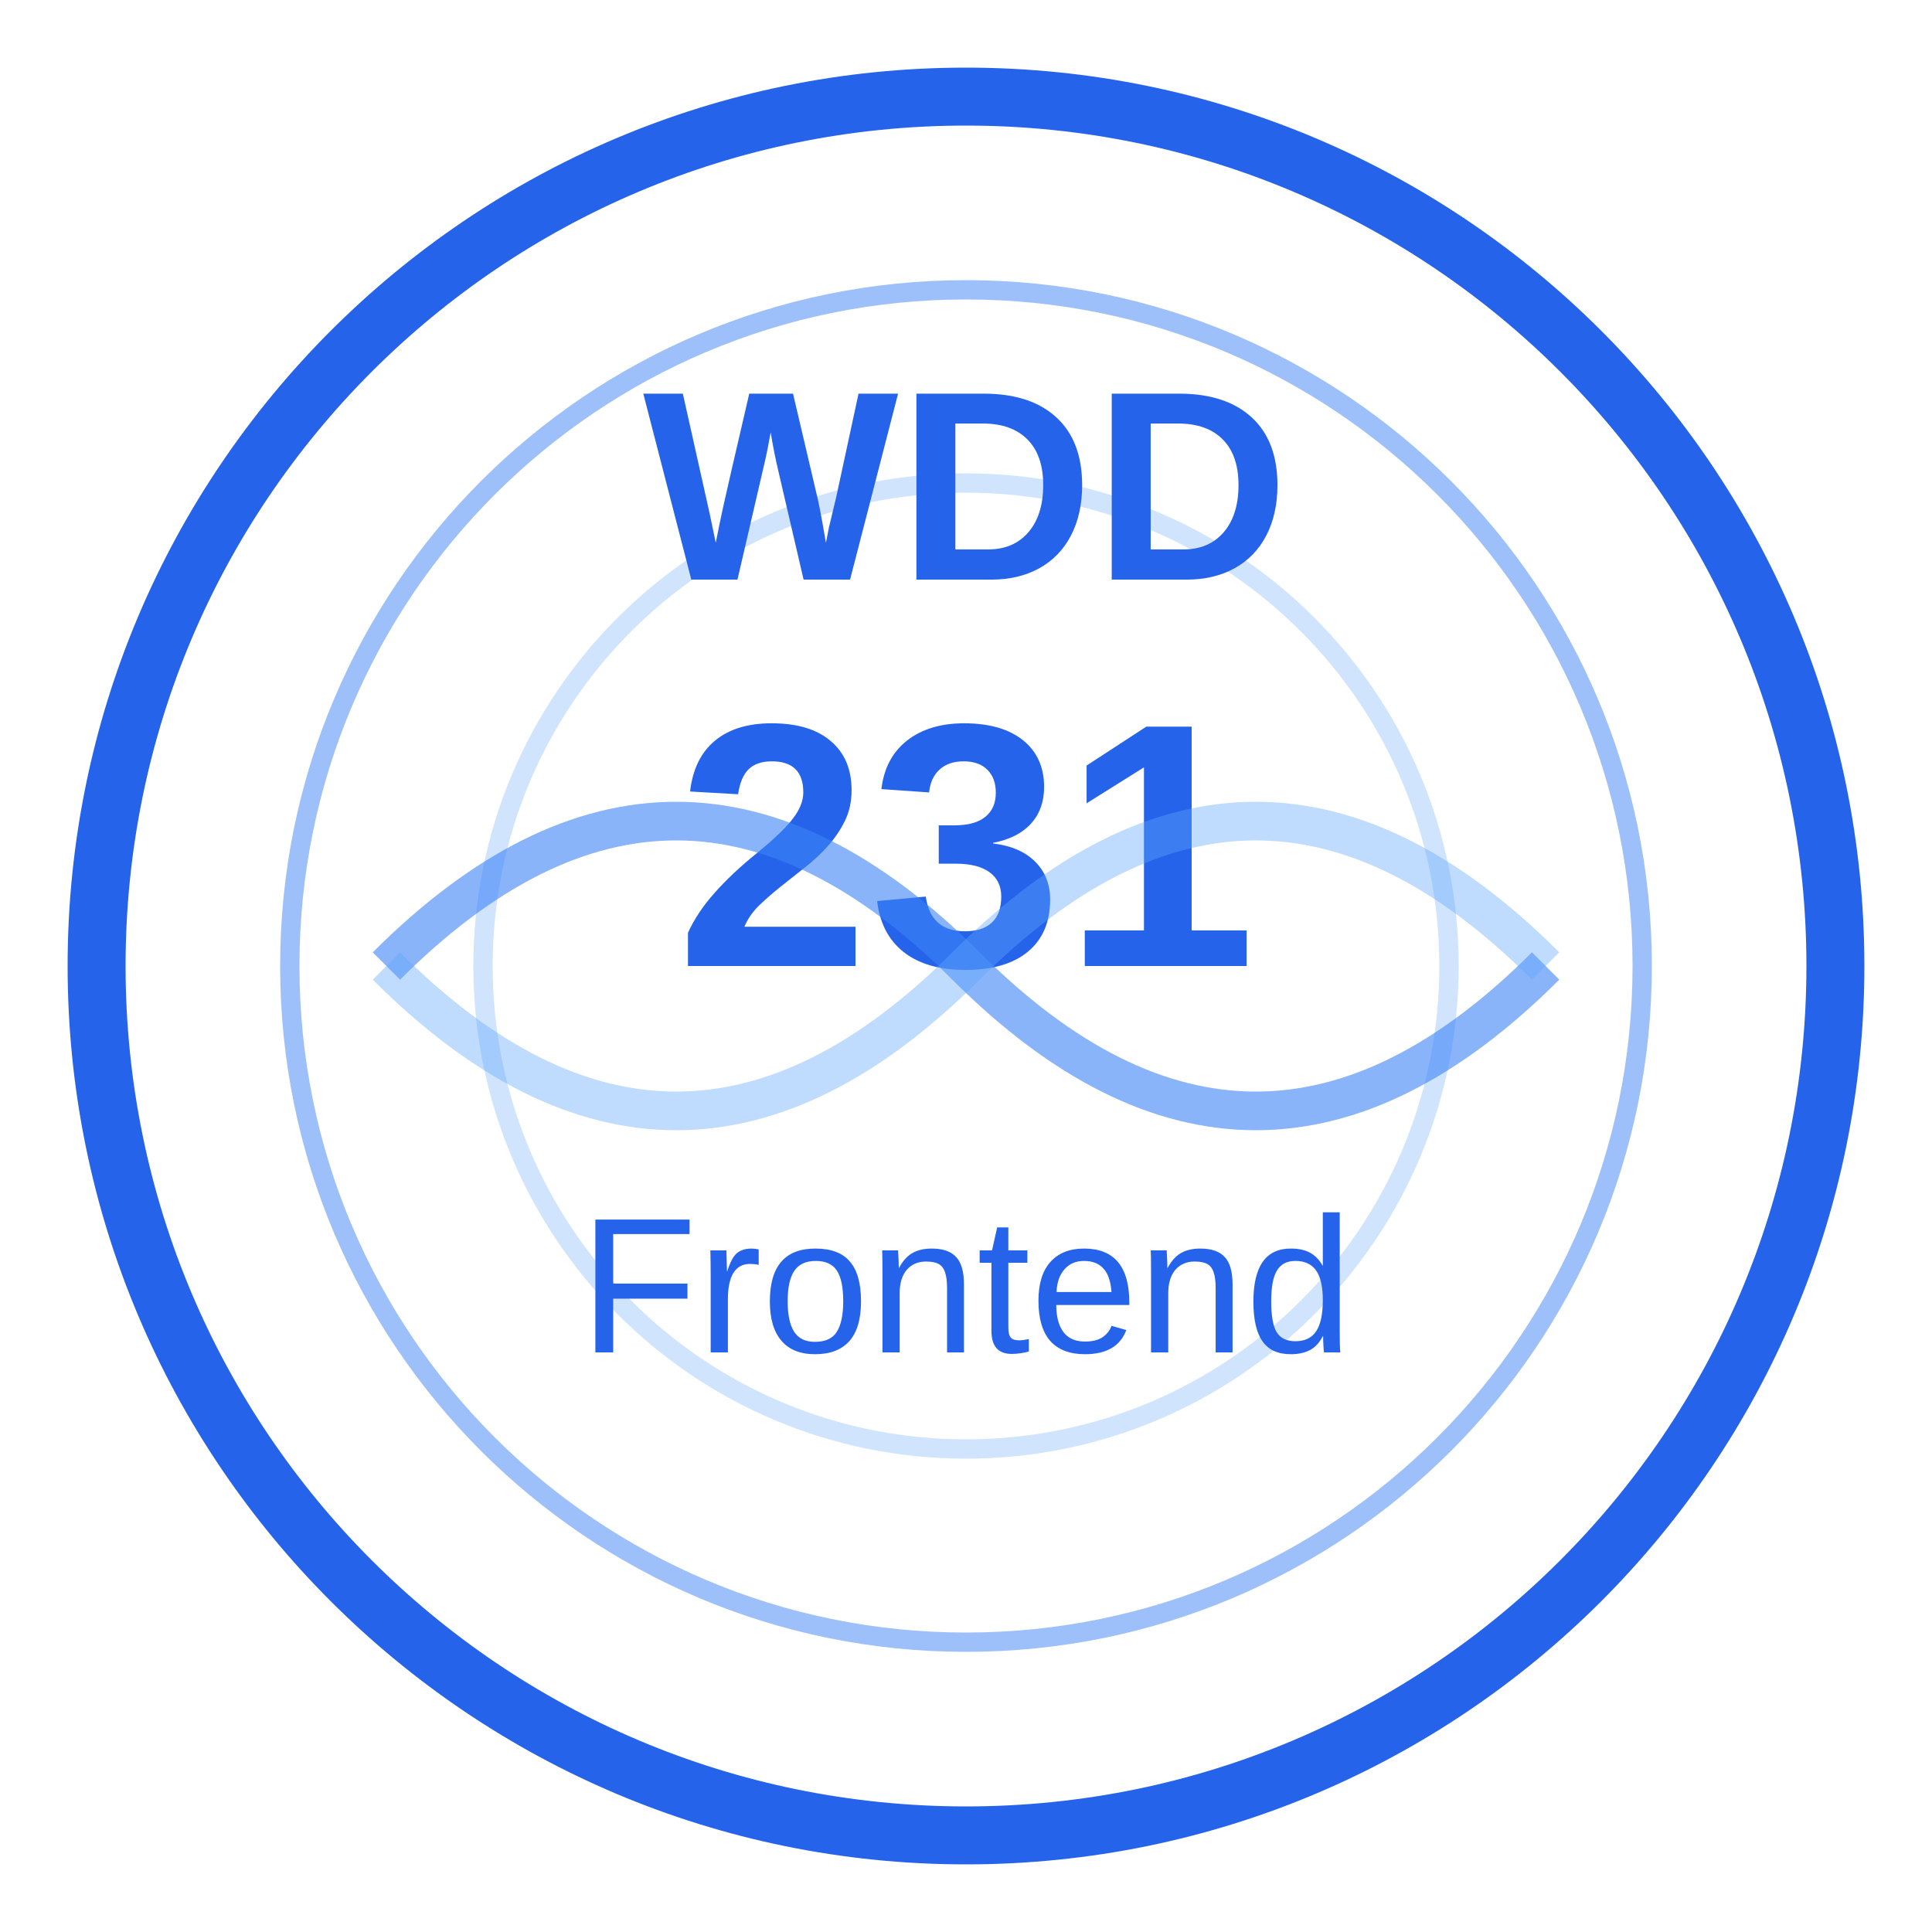
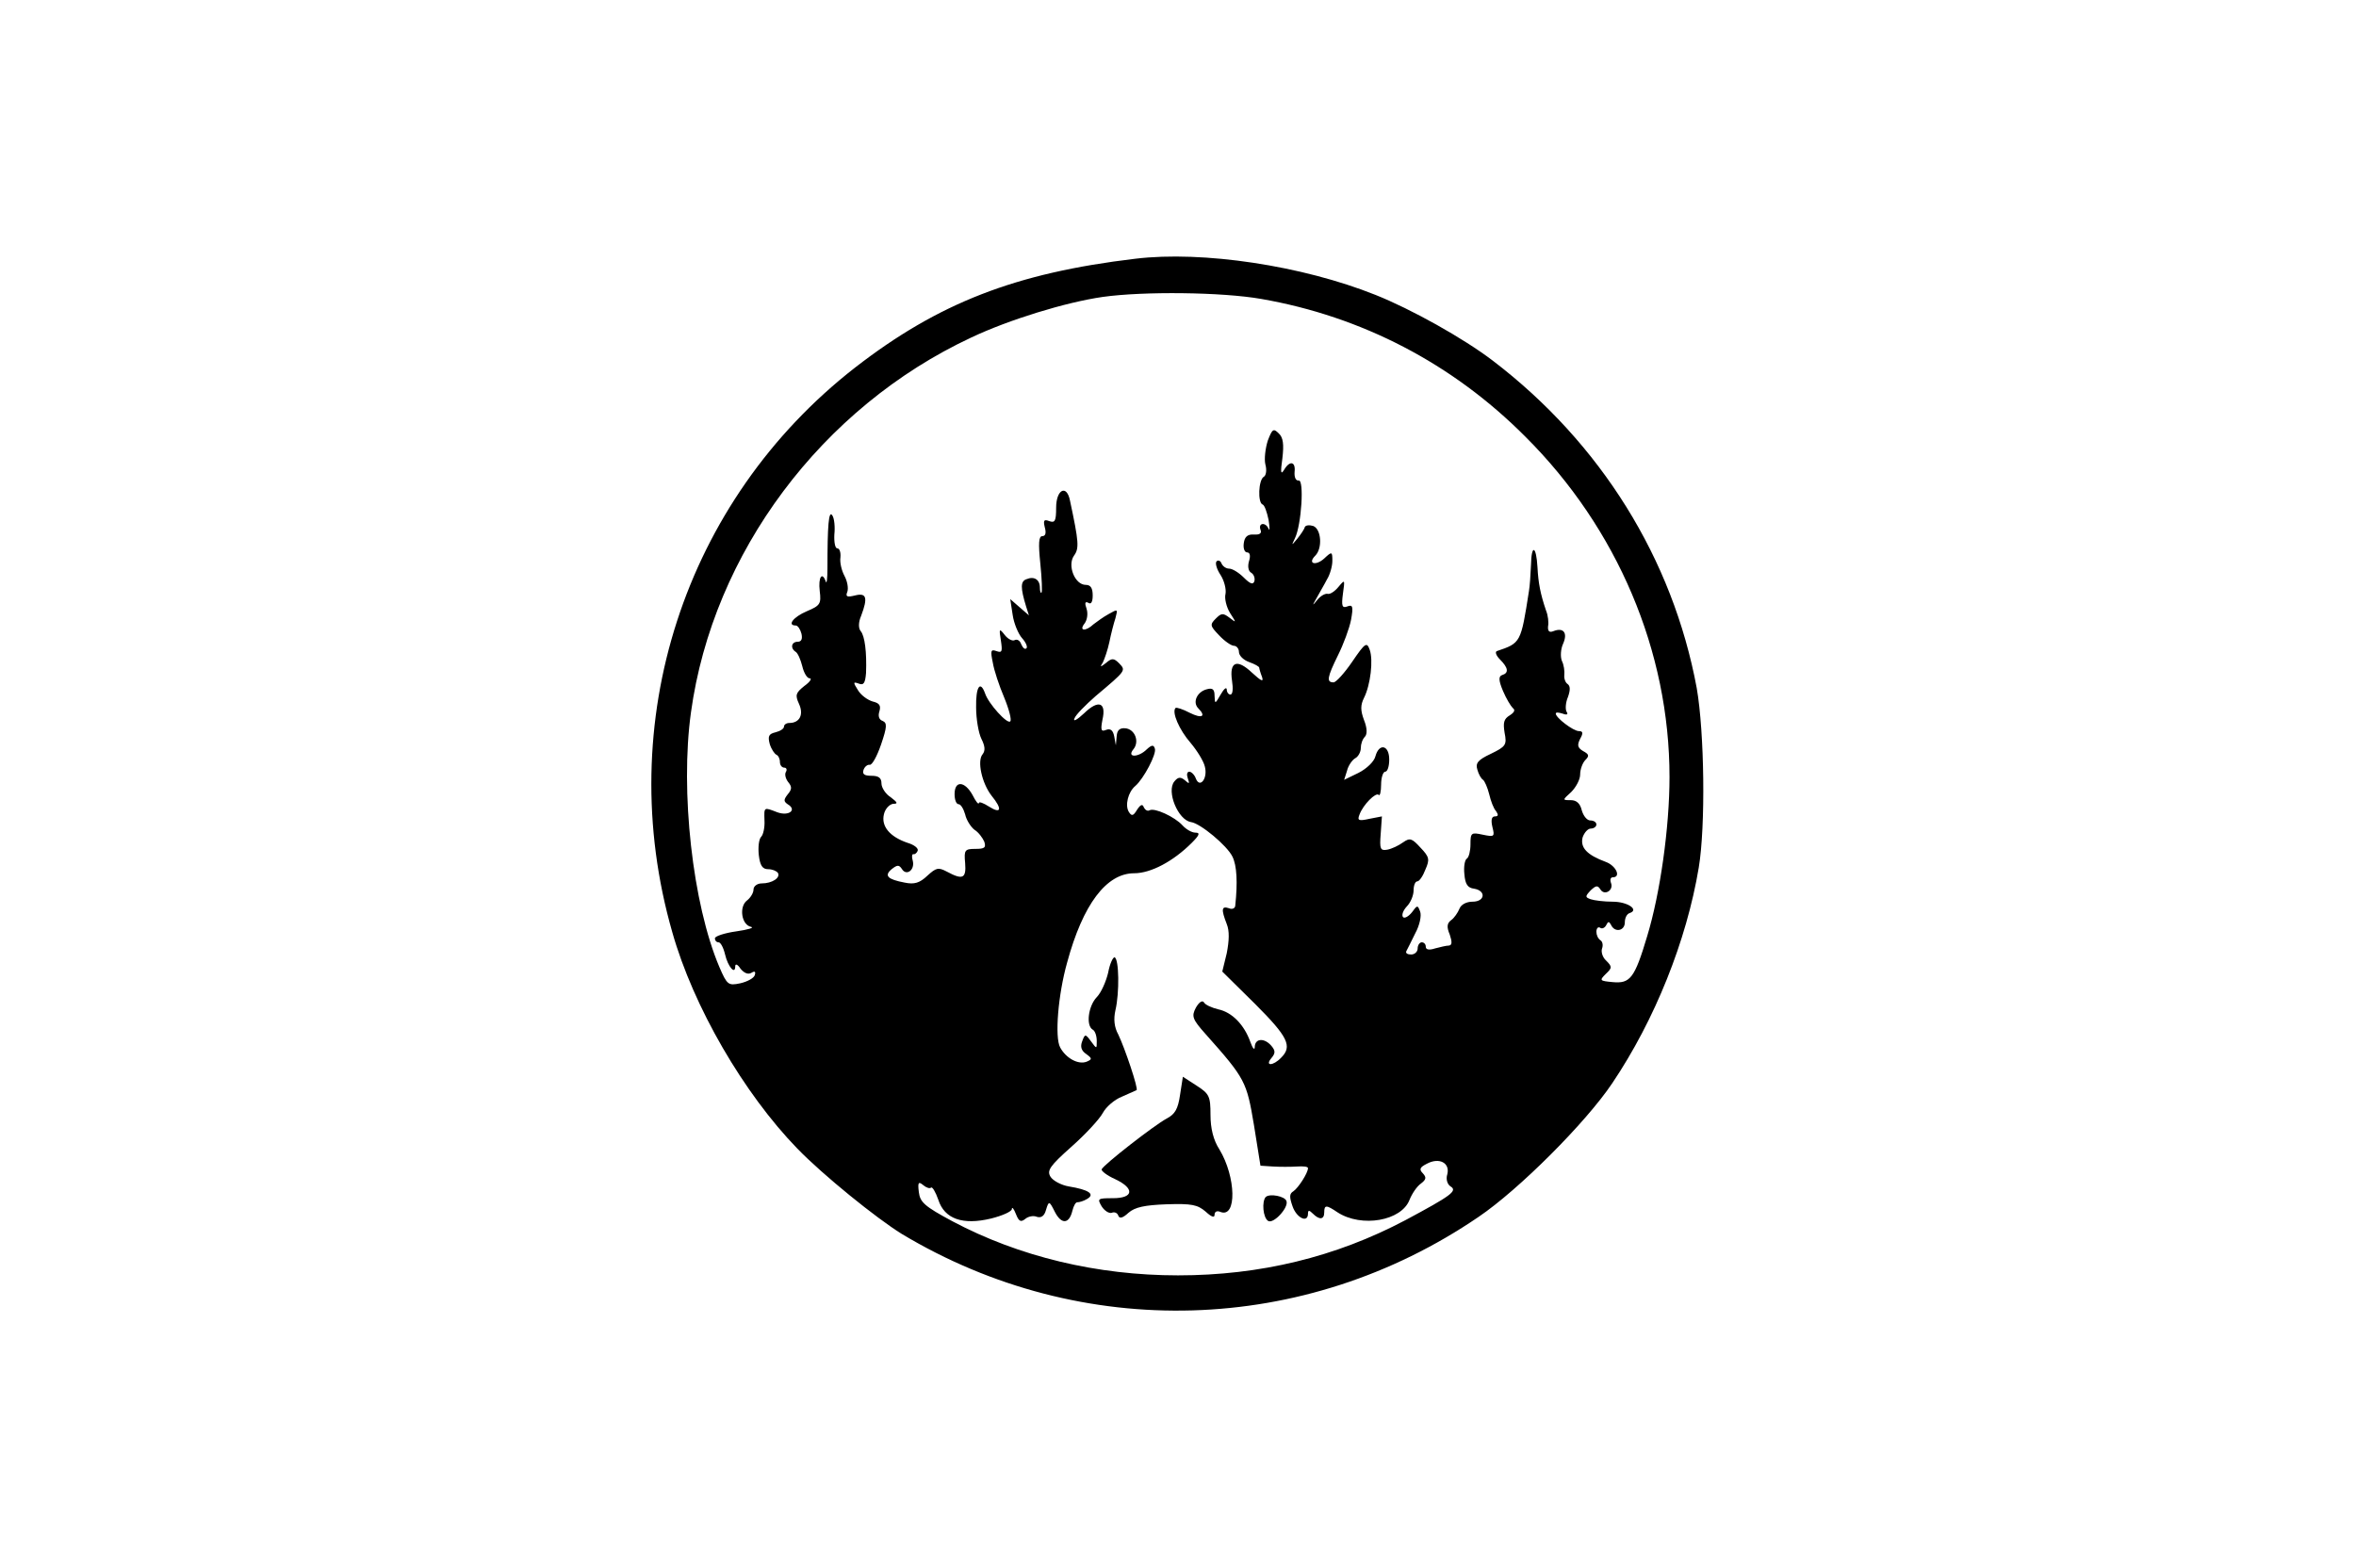
- <svg xmlns="http://www.w3.org/2000/svg" viewBox="0 0 100 100">
-   <circle cx="50" cy="50" r="45" stroke="#2563eb" stroke-width="3" fill="none" />
-   <circle cx="50" cy="50" r="35" stroke="#3b82f6" stroke-width="1" fill="none" opacity="0.5" />
-   <circle cx="50" cy="50" r="25" stroke="#60a5fa" stroke-width="1" fill="none" opacity="0.3" />
-   <text x="50" y="30" font-family="Arial, sans-serif" font-size="14" font-weight="bold" text-anchor="middle" fill="#2563eb">WDD</text>
-   <text x="50" y="50" font-family="Arial, sans-serif" font-size="18" font-weight="bold" text-anchor="middle" fill="#2563eb">231</text>
-   <text x="50" y="70" font-family="Arial, sans-serif" font-size="10" text-anchor="middle" fill="#2563eb">Frontend</text>
-   <path d="M 20 50 Q 35 35 50 50 Q 65 65 80 50" stroke="#3b82f6" stroke-width="2" fill="none" opacity="0.6" />
-   <path d="M 20 50 Q 35 65 50 50 Q 65 35 80 50" stroke="#60a5fa" stroke-width="2" fill="none" opacity="0.4" />
+ <svg xmlns="http://www.w3.org/2000/svg" version="1.0" width="580pt" height="386pt" viewBox="0 0 580 386" preserveAspectRatio="xMidYMid meet">
+   <g transform="translate(0,386) scale(0.1,-0.1)" fill="#000000" stroke="none">
+     <path d="M2795 3223 c-295 -35 -485 -109 -690 -268 -421 -328 -598 -874 -450 -1390 52 -184 176 -397 308 -533 63 -65 194 -171 257 -210 443 -266 992 -250 1420 42 99 67 264 232 329 329 105 156 183 351 213 531 17 102 14 333 -5 442 -59 318 -236 603 -502 806 -72 55 -201 127 -289 162 -180 72 -425 109 -591 89z m310 -99 c247 -43 471 -159 650 -339 227 -226 355 -529 355 -838 0 -124 -23 -287 -55 -392 -31 -104 -42 -117 -85 -113 -32 3 -33 4 -17 20 16 15 16 18 1 33 -9 8 -13 22 -10 30 3 8 1 17 -4 20 -6 4 -10 13 -10 21 0 8 4 13 9 10 5 -4 12 0 15 6 5 10 7 10 12 1 9 -20 34 -15 34 6 0 11 5 21 12 23 24 8 -5 28 -42 28 -21 0 -45 3 -54 6 -14 5 -14 7 0 22 13 12 17 13 24 2 10 -16 33 -2 26 16 -3 8 -1 14 4 14 22 0 8 29 -17 38 -46 17 -63 35 -57 60 4 12 13 22 20 22 8 0 14 5 14 10 0 6 -7 10 -15 10 -8 0 -17 11 -21 25 -4 17 -13 25 -27 25 -21 0 -21 0 1 20 12 12 22 31 22 43 0 13 6 29 13 36 10 10 9 14 -6 22 -13 8 -15 14 -7 30 8 14 7 19 -3 19 -14 0 -57 33 -57 43 0 4 7 3 17 0 10 -4 14 -2 10 4 -4 6 -3 23 3 37 6 17 6 27 -1 32 -5 3 -9 13 -8 22 1 10 -1 25 -6 35 -4 10 -3 29 3 42 12 27 1 41 -24 31 -10 -4 -14 0 -13 12 2 9 0 27 -5 39 -14 41 -19 68 -21 106 -3 54 -15 58 -16 6 -1 -24 -3 -53 -5 -64 -20 -128 -20 -128 -79 -148 -5 -2 -2 -11 8 -21 20 -20 22 -33 5 -38 -9 -3 -9 -13 2 -39 8 -19 19 -37 24 -42 7 -5 4 -11 -7 -18 -15 -9 -17 -18 -13 -43 6 -30 3 -34 -34 -52 -32 -15 -38 -23 -33 -39 3 -11 9 -22 14 -25 4 -3 11 -19 15 -35 4 -17 11 -36 17 -42 6 -9 6 -13 -3 -13 -8 0 -10 -9 -6 -26 6 -24 5 -25 -24 -19 -28 6 -30 5 -30 -24 0 -16 -4 -32 -9 -35 -5 -3 -8 -20 -6 -38 2 -25 8 -34 24 -36 30 -5 27 -32 -4 -32 -15 0 -28 -7 -32 -17 -4 -10 -13 -23 -20 -28 -11 -8 -12 -17 -4 -36 6 -18 6 -26 -2 -27 -7 0 -22 -4 -34 -7 -15 -5 -23 -3 -23 4 0 6 -4 11 -10 11 -5 0 -10 -7 -10 -15 0 -8 -7 -15 -16 -15 -9 0 -14 3 -12 8 2 4 12 23 22 44 11 20 16 44 12 54 -6 16 -7 16 -20 -2 -8 -10 -18 -16 -22 -12 -4 5 0 16 9 26 10 10 17 28 17 40 0 12 4 22 9 22 5 0 14 13 20 29 11 25 10 31 -12 54 -21 23 -26 25 -43 13 -11 -8 -28 -16 -39 -18 -17 -3 -19 2 -16 39 l3 43 -31 -6 c-27 -6 -30 -4 -24 11 9 24 40 55 47 48 3 -4 6 8 6 25 0 18 5 32 10 32 6 0 10 14 10 30 0 36 -25 41 -34 8 -3 -13 -22 -31 -42 -41 l-35 -17 7 22 c3 13 13 27 20 31 8 4 14 16 14 25 0 10 4 22 10 28 6 6 6 21 -2 41 -9 24 -9 37 0 55 16 32 23 93 14 118 -7 20 -11 18 -43 -29 -19 -28 -40 -51 -46 -51 -18 0 -16 12 11 67 13 26 28 66 32 87 6 33 4 38 -9 33 -13 -5 -15 1 -11 31 5 36 5 36 -11 17 -9 -11 -21 -19 -27 -17 -6 1 -17 -5 -25 -15 -13 -16 -13 -15 -1 6 7 13 19 33 25 45 7 11 13 32 13 45 0 23 -1 24 -20 6 -21 -19 -42 -13 -22 7 18 18 15 65 -5 73 -10 3 -19 2 -21 -3 -1 -5 -10 -18 -18 -28 -15 -18 -15 -18 -6 1 16 33 23 145 9 142 -7 -1 -11 8 -10 21 3 26 -12 29 -26 5 -8 -13 -9 -6 -4 29 4 34 2 51 -9 61 -13 13 -16 11 -27 -18 -6 -19 -9 -45 -6 -58 4 -14 2 -28 -4 -31 -13 -8 -15 -63 -3 -68 5 -1 11 -19 15 -38 3 -19 3 -29 0 -22 -7 17 -26 15 -20 -2 4 -9 -2 -13 -16 -12 -16 1 -23 -6 -25 -21 -2 -13 2 -23 8 -23 7 0 9 -8 5 -21 -4 -13 -2 -25 5 -29 7 -4 10 -14 8 -21 -3 -9 -10 -7 -26 9 -12 12 -28 22 -36 22 -8 0 -16 6 -19 13 -2 6 -8 9 -12 5 -4 -4 0 -19 10 -34 9 -14 14 -35 12 -46 -3 -11 2 -32 11 -47 16 -25 16 -25 -1 -12 -16 12 -20 12 -34 -2 -15 -15 -14 -18 8 -41 13 -14 30 -26 37 -26 6 0 12 -7 12 -15 0 -9 11 -20 25 -25 14 -5 25 -11 25 -14 0 -2 3 -13 7 -23 4 -13 -2 -10 -25 11 -37 35 -56 27 -49 -20 3 -19 2 -34 -4 -34 -5 0 -9 6 -9 13 -1 6 -7 1 -15 -13 -14 -24 -14 -24 -15 -3 0 16 -5 20 -19 16 -24 -6 -36 -32 -21 -47 20 -20 9 -26 -21 -11 -17 9 -33 14 -35 12 -10 -10 9 -54 37 -86 16 -19 32 -45 35 -58 8 -29 -12 -55 -22 -30 -3 9 -11 17 -16 17 -6 0 -7 -7 -4 -16 5 -14 4 -15 -7 -5 -11 9 -17 8 -26 -3 -20 -24 9 -95 41 -100 23 -3 89 -58 102 -85 11 -22 13 -64 7 -120 0 -7 -7 -11 -16 -7 -18 6 -19 -3 -5 -39 7 -17 6 -41 0 -72 l-11 -45 81 -80 c81 -81 92 -104 64 -132 -20 -21 -41 -21 -24 -1 10 12 10 18 0 30 -17 20 -40 19 -41 -2 0 -10 -5 -5 -11 12 -15 42 -45 73 -79 80 -16 4 -32 11 -35 17 -4 6 -12 1 -20 -13 -11 -21 -9 -28 24 -65 98 -110 101 -117 119 -224 l16 -100 31 -2 c17 -1 43 -1 59 0 15 1 27 0 27 -4 0 -12 -24 -49 -36 -57 -10 -6 -10 -14 -2 -37 10 -29 38 -42 38 -18 0 9 3 9 12 0 16 -16 28 -15 28 3 0 19 5 19 33 0 59 -38 157 -21 177 31 6 15 18 33 28 40 13 10 14 15 5 25 -10 10 -8 15 10 24 30 16 57 2 50 -26 -4 -12 0 -25 8 -30 18 -11 1 -23 -111 -83 -172 -91 -358 -136 -560 -136 -199 0 -391 46 -555 133 -69 37 -80 47 -83 72 -3 24 -1 27 11 17 7 -6 16 -9 19 -6 3 3 11 -10 18 -30 15 -47 60 -63 130 -46 28 7 50 17 51 23 0 7 5 1 10 -12 7 -18 12 -21 23 -12 7 6 20 9 29 5 10 -3 18 2 22 17 7 23 8 23 22 -5 16 -31 35 -30 43 3 3 12 8 22 13 21 4 0 15 3 23 8 21 12 4 23 -45 31 -18 3 -39 14 -45 24 -9 15 -2 26 52 74 35 31 69 68 77 83 8 15 29 33 47 40 18 8 34 15 36 16 5 3 -29 104 -45 137 -10 18 -12 38 -7 60 10 42 9 126 -2 130 -4 1 -12 -16 -16 -38 -5 -21 -17 -49 -28 -60 -21 -22 -27 -70 -10 -80 6 -3 10 -16 10 -28 0 -20 0 -20 -14 -1 -14 19 -15 19 -22 0 -5 -13 -2 -23 10 -31 15 -11 15 -13 1 -19 -21 -8 -51 9 -65 35 -14 25 -5 131 17 209 39 144 97 220 165 220 41 0 96 29 142 75 19 19 21 25 9 25 -9 0 -23 8 -32 18 -19 21 -69 44 -81 37 -5 -3 -11 1 -14 7 -3 9 -8 8 -17 -6 -9 -15 -13 -16 -20 -5 -10 16 -2 49 16 64 20 17 53 79 48 92 -3 10 -8 9 -20 -2 -20 -20 -50 -21 -33 0 16 19 4 50 -20 52 -14 1 -20 -5 -21 -20 l-2 -22 -4 22 c-3 15 -9 20 -20 16 -12 -5 -14 -1 -9 25 10 43 -10 50 -45 16 -17 -16 -28 -22 -24 -13 3 9 27 33 52 55 76 64 75 63 58 81 -13 13 -18 13 -32 1 -14 -11 -16 -11 -8 1 4 8 12 31 16 50 4 20 11 47 15 59 6 23 6 23 -17 10 -13 -7 -29 -19 -37 -25 -19 -18 -37 -17 -22 2 6 8 9 23 5 36 -5 14 -4 19 4 15 7 -5 11 2 11 18 0 18 -5 26 -17 26 -27 0 -46 48 -29 72 13 18 12 33 -10 136 -8 40 -34 27 -34 -18 0 -33 -3 -38 -17 -33 -13 5 -15 2 -11 -15 4 -14 2 -22 -6 -22 -9 0 -10 -18 -5 -67 4 -38 5 -70 3 -72 -2 -2 -4 3 -4 12 0 20 -14 29 -33 21 -15 -5 -15 -21 -1 -67 l7 -22 -23 20 -23 20 6 -39 c3 -21 14 -47 23 -57 10 -11 14 -22 11 -25 -4 -4 -9 1 -13 10 -3 9 -10 13 -16 10 -5 -3 -16 2 -24 12 -14 18 -15 17 -10 -13 4 -27 3 -31 -11 -26 -14 5 -15 1 -9 -28 3 -19 16 -58 28 -86 12 -29 19 -56 15 -59 -7 -8 -54 44 -62 69 -12 33 -23 16 -22 -35 0 -28 6 -63 13 -77 9 -18 10 -29 3 -38 -14 -16 -2 -71 22 -102 27 -33 24 -46 -6 -27 -14 9 -25 13 -25 9 -1 -5 -8 4 -16 20 -19 34 -44 36 -44 2 0 -14 4 -25 10 -25 5 0 12 -11 16 -25 3 -14 14 -31 23 -38 10 -6 20 -20 24 -29 5 -15 1 -18 -22 -18 -26 0 -28 -3 -25 -35 3 -38 -6 -42 -45 -21 -21 11 -26 10 -48 -10 -19 -18 -32 -22 -56 -17 -42 8 -51 17 -32 33 14 11 18 11 25 1 11 -19 33 -3 27 20 -3 10 -2 17 2 16 3 -1 8 3 10 8 3 6 -8 15 -25 20 -44 15 -65 41 -58 70 3 14 14 25 23 26 12 0 11 3 -6 16 -13 8 -23 24 -23 34 0 14 -7 19 -25 19 -17 0 -23 4 -19 15 3 8 10 13 15 12 6 -1 18 21 28 50 15 44 15 53 4 58 -9 3 -12 12 -8 24 4 14 0 20 -17 24 -13 4 -29 16 -36 28 -12 19 -12 21 2 16 12 -5 16 1 18 26 2 51 -3 91 -13 103 -6 7 -6 22 1 38 17 45 13 57 -15 50 -20 -5 -24 -3 -19 9 3 9 0 26 -7 39 -7 13 -12 33 -10 46 1 12 -2 22 -8 22 -5 0 -8 15 -7 34 2 18 0 40 -5 47 -9 14 -12 -25 -12 -131 0 -25 -2 -39 -4 -32 -9 26 -19 11 -15 -23 4 -32 1 -36 -32 -50 -33 -14 -49 -35 -27 -35 5 0 11 -9 14 -20 3 -13 0 -20 -9 -20 -16 0 -19 -16 -5 -25 5 -3 12 -19 16 -35 4 -17 12 -30 18 -30 7 0 1 -9 -13 -19 -21 -17 -23 -22 -13 -44 12 -26 2 -47 -24 -47 -7 0 -13 -4 -13 -9 0 -5 -9 -11 -21 -14 -17 -4 -19 -10 -14 -29 4 -13 12 -24 16 -26 5 -2 9 -10 9 -18 0 -8 5 -14 11 -14 5 0 7 -5 4 -10 -4 -6 -1 -17 5 -25 10 -12 10 -18 -1 -31 -10 -13 -10 -17 0 -24 24 -14 3 -30 -25 -20 -34 13 -33 14 -32 -20 1 -17 -3 -35 -8 -40 -6 -6 -8 -26 -6 -45 3 -26 9 -35 23 -35 10 0 20 -4 24 -9 7 -12 -14 -26 -40 -26 -11 0 -20 -7 -20 -15 0 -8 -7 -20 -16 -27 -20 -15 -14 -60 10 -65 9 -2 -8 -7 -36 -11 -29 -4 -53 -12 -53 -17 0 -6 4 -10 9 -10 5 0 12 -13 16 -30 7 -30 25 -51 25 -29 0 7 6 5 13 -6 9 -11 19 -15 27 -10 8 5 11 3 8 -6 -2 -7 -18 -16 -36 -20 -29 -6 -32 -4 -51 40 -66 155 -97 433 -70 627 54 393 322 751 690 923 93 44 233 87 324 100 100 14 293 12 390 -5z" />
+     <path d="M2905 1164 c-5 -34 -12 -47 -33 -58 -30 -16 -156 -114 -160 -125 -1 -4 13 -15 33 -24 49 -23 46 -47 -5 -47 -38 0 -39 -1 -28 -20 7 -11 18 -18 25 -16 6 3 14 0 16 -7 3 -8 11 -6 25 7 16 14 40 19 94 21 62 2 76 -1 96 -18 14 -13 22 -16 22 -8 0 8 6 11 15 7 40 -15 38 86 -3 154 -15 23 -22 52 -22 85 0 46 -3 52 -34 72 l-34 22 -7 -45z" />
+     <path d="M3116 913 c-10 -11 -7 -51 6 -59 13 -8 51 33 45 49 -4 12 -41 19 -51 10z" />
+   </g>
</svg>
